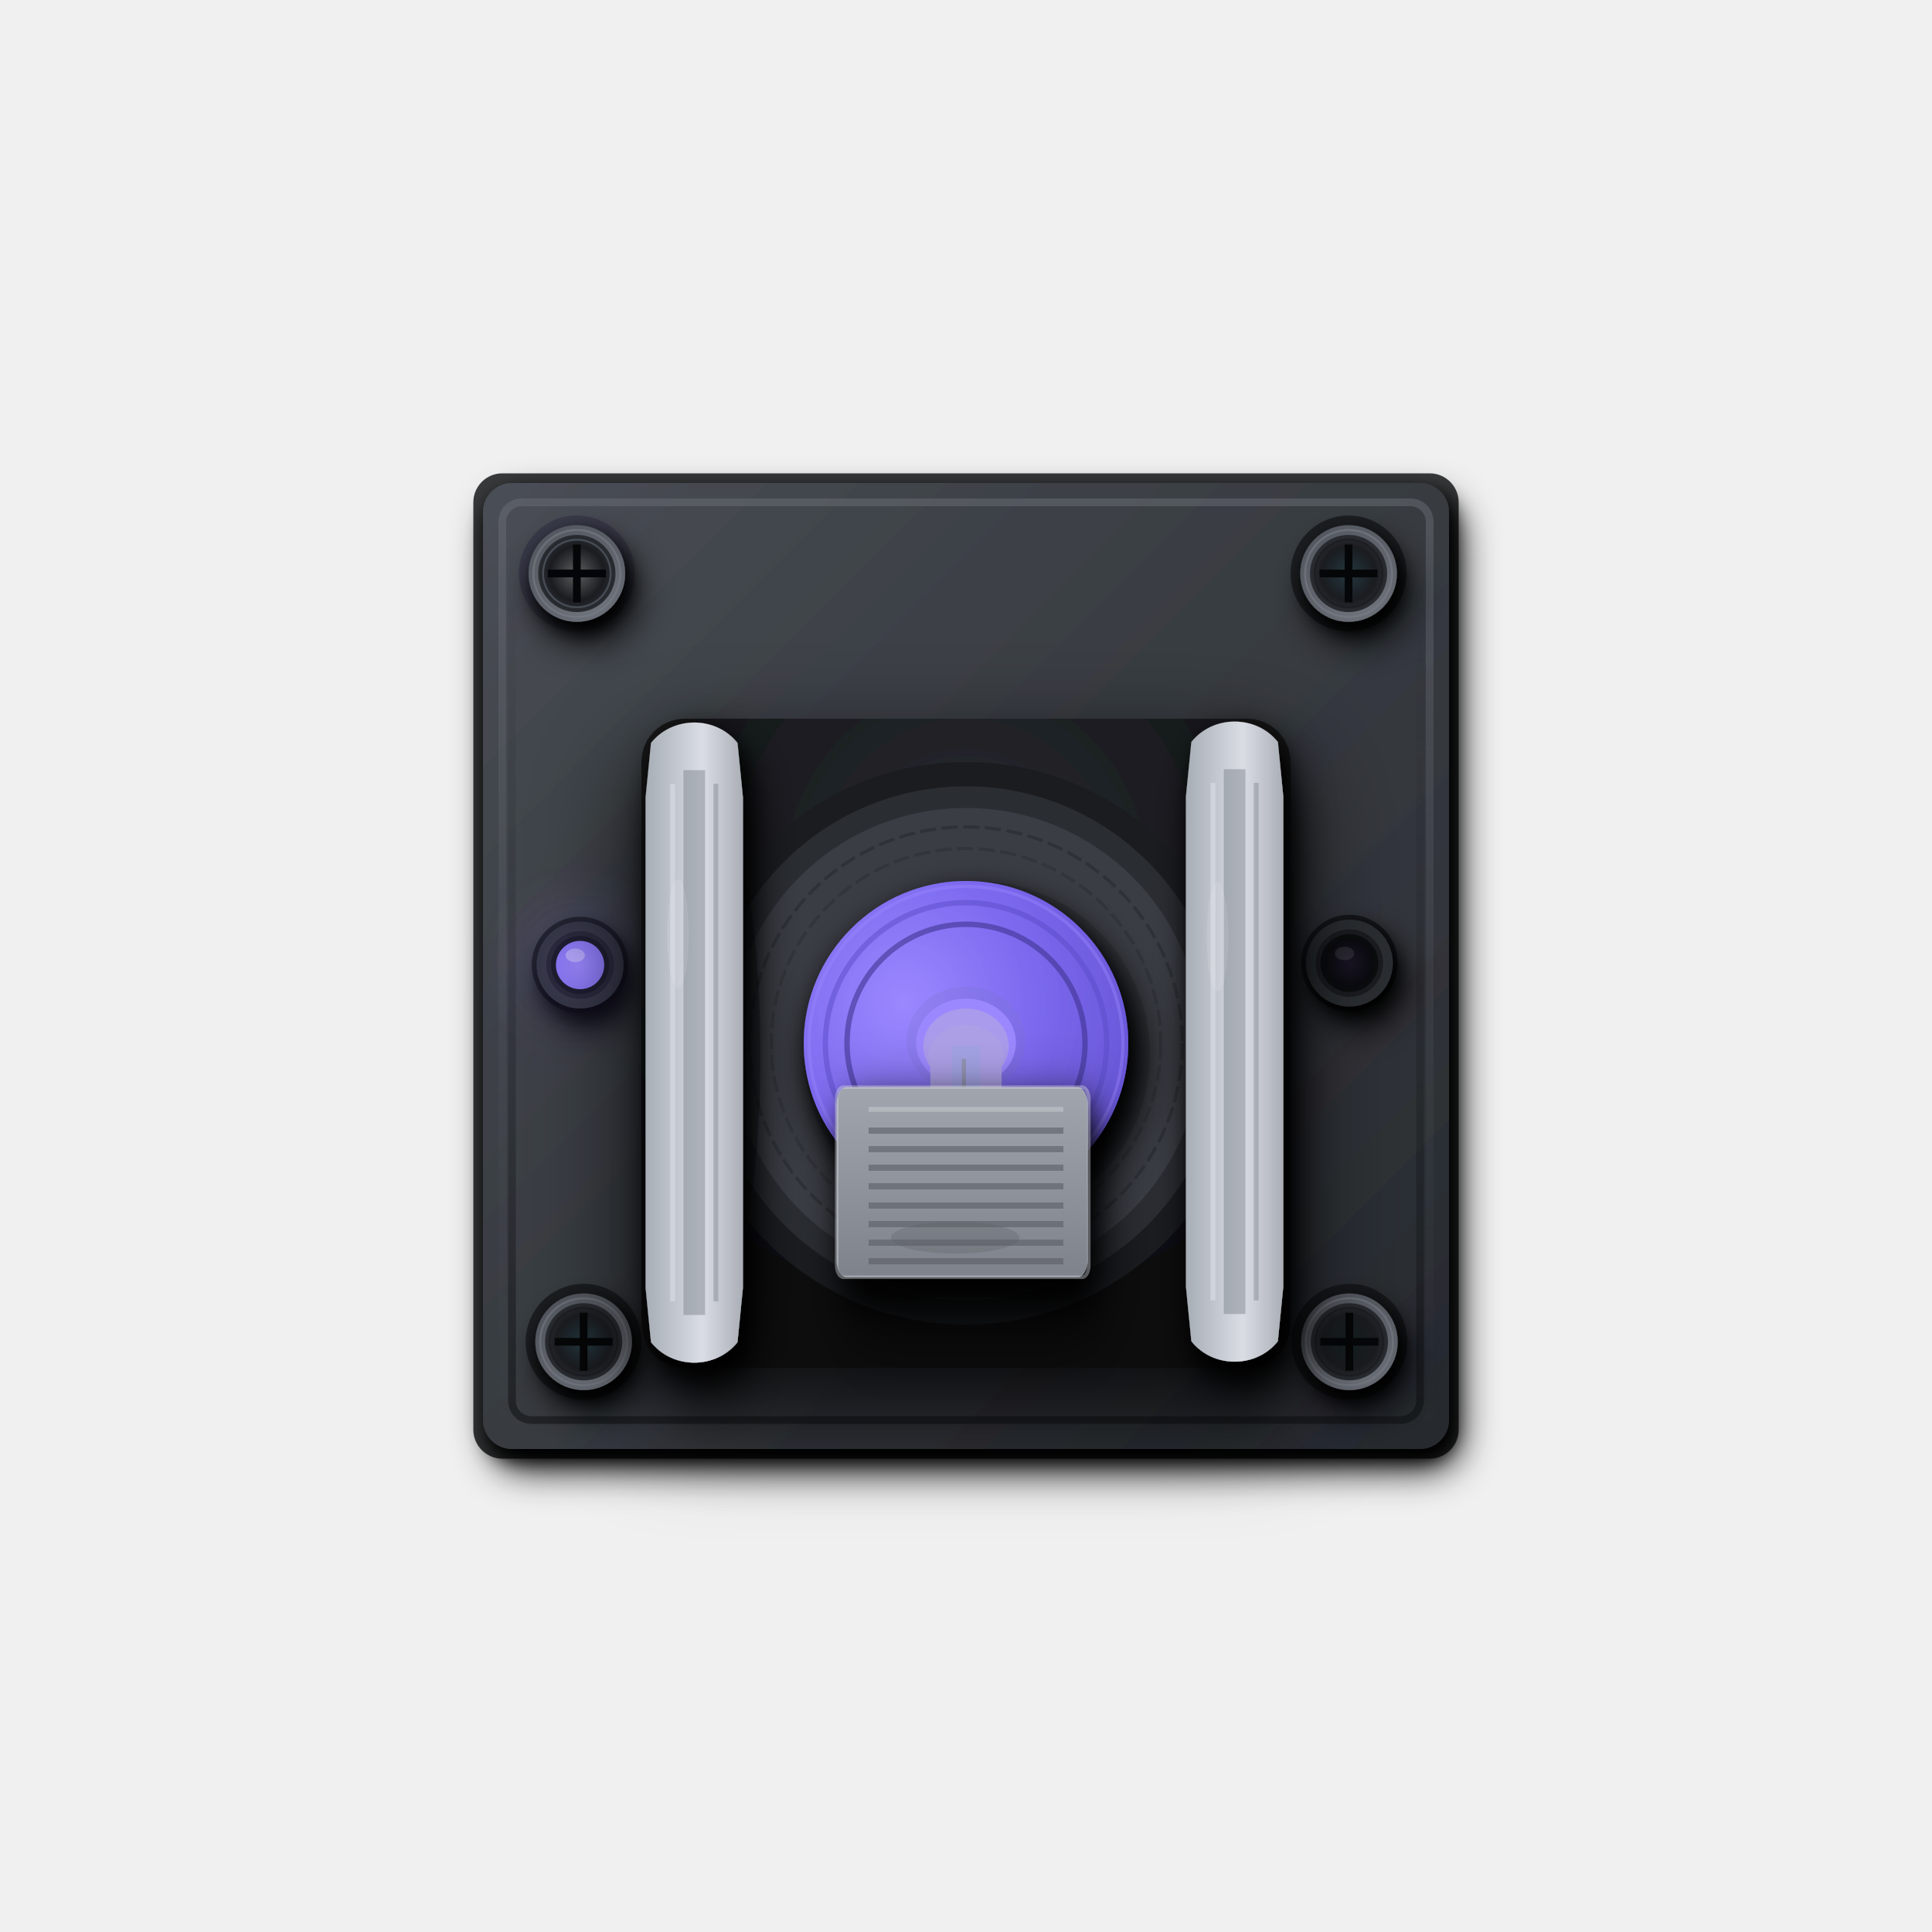
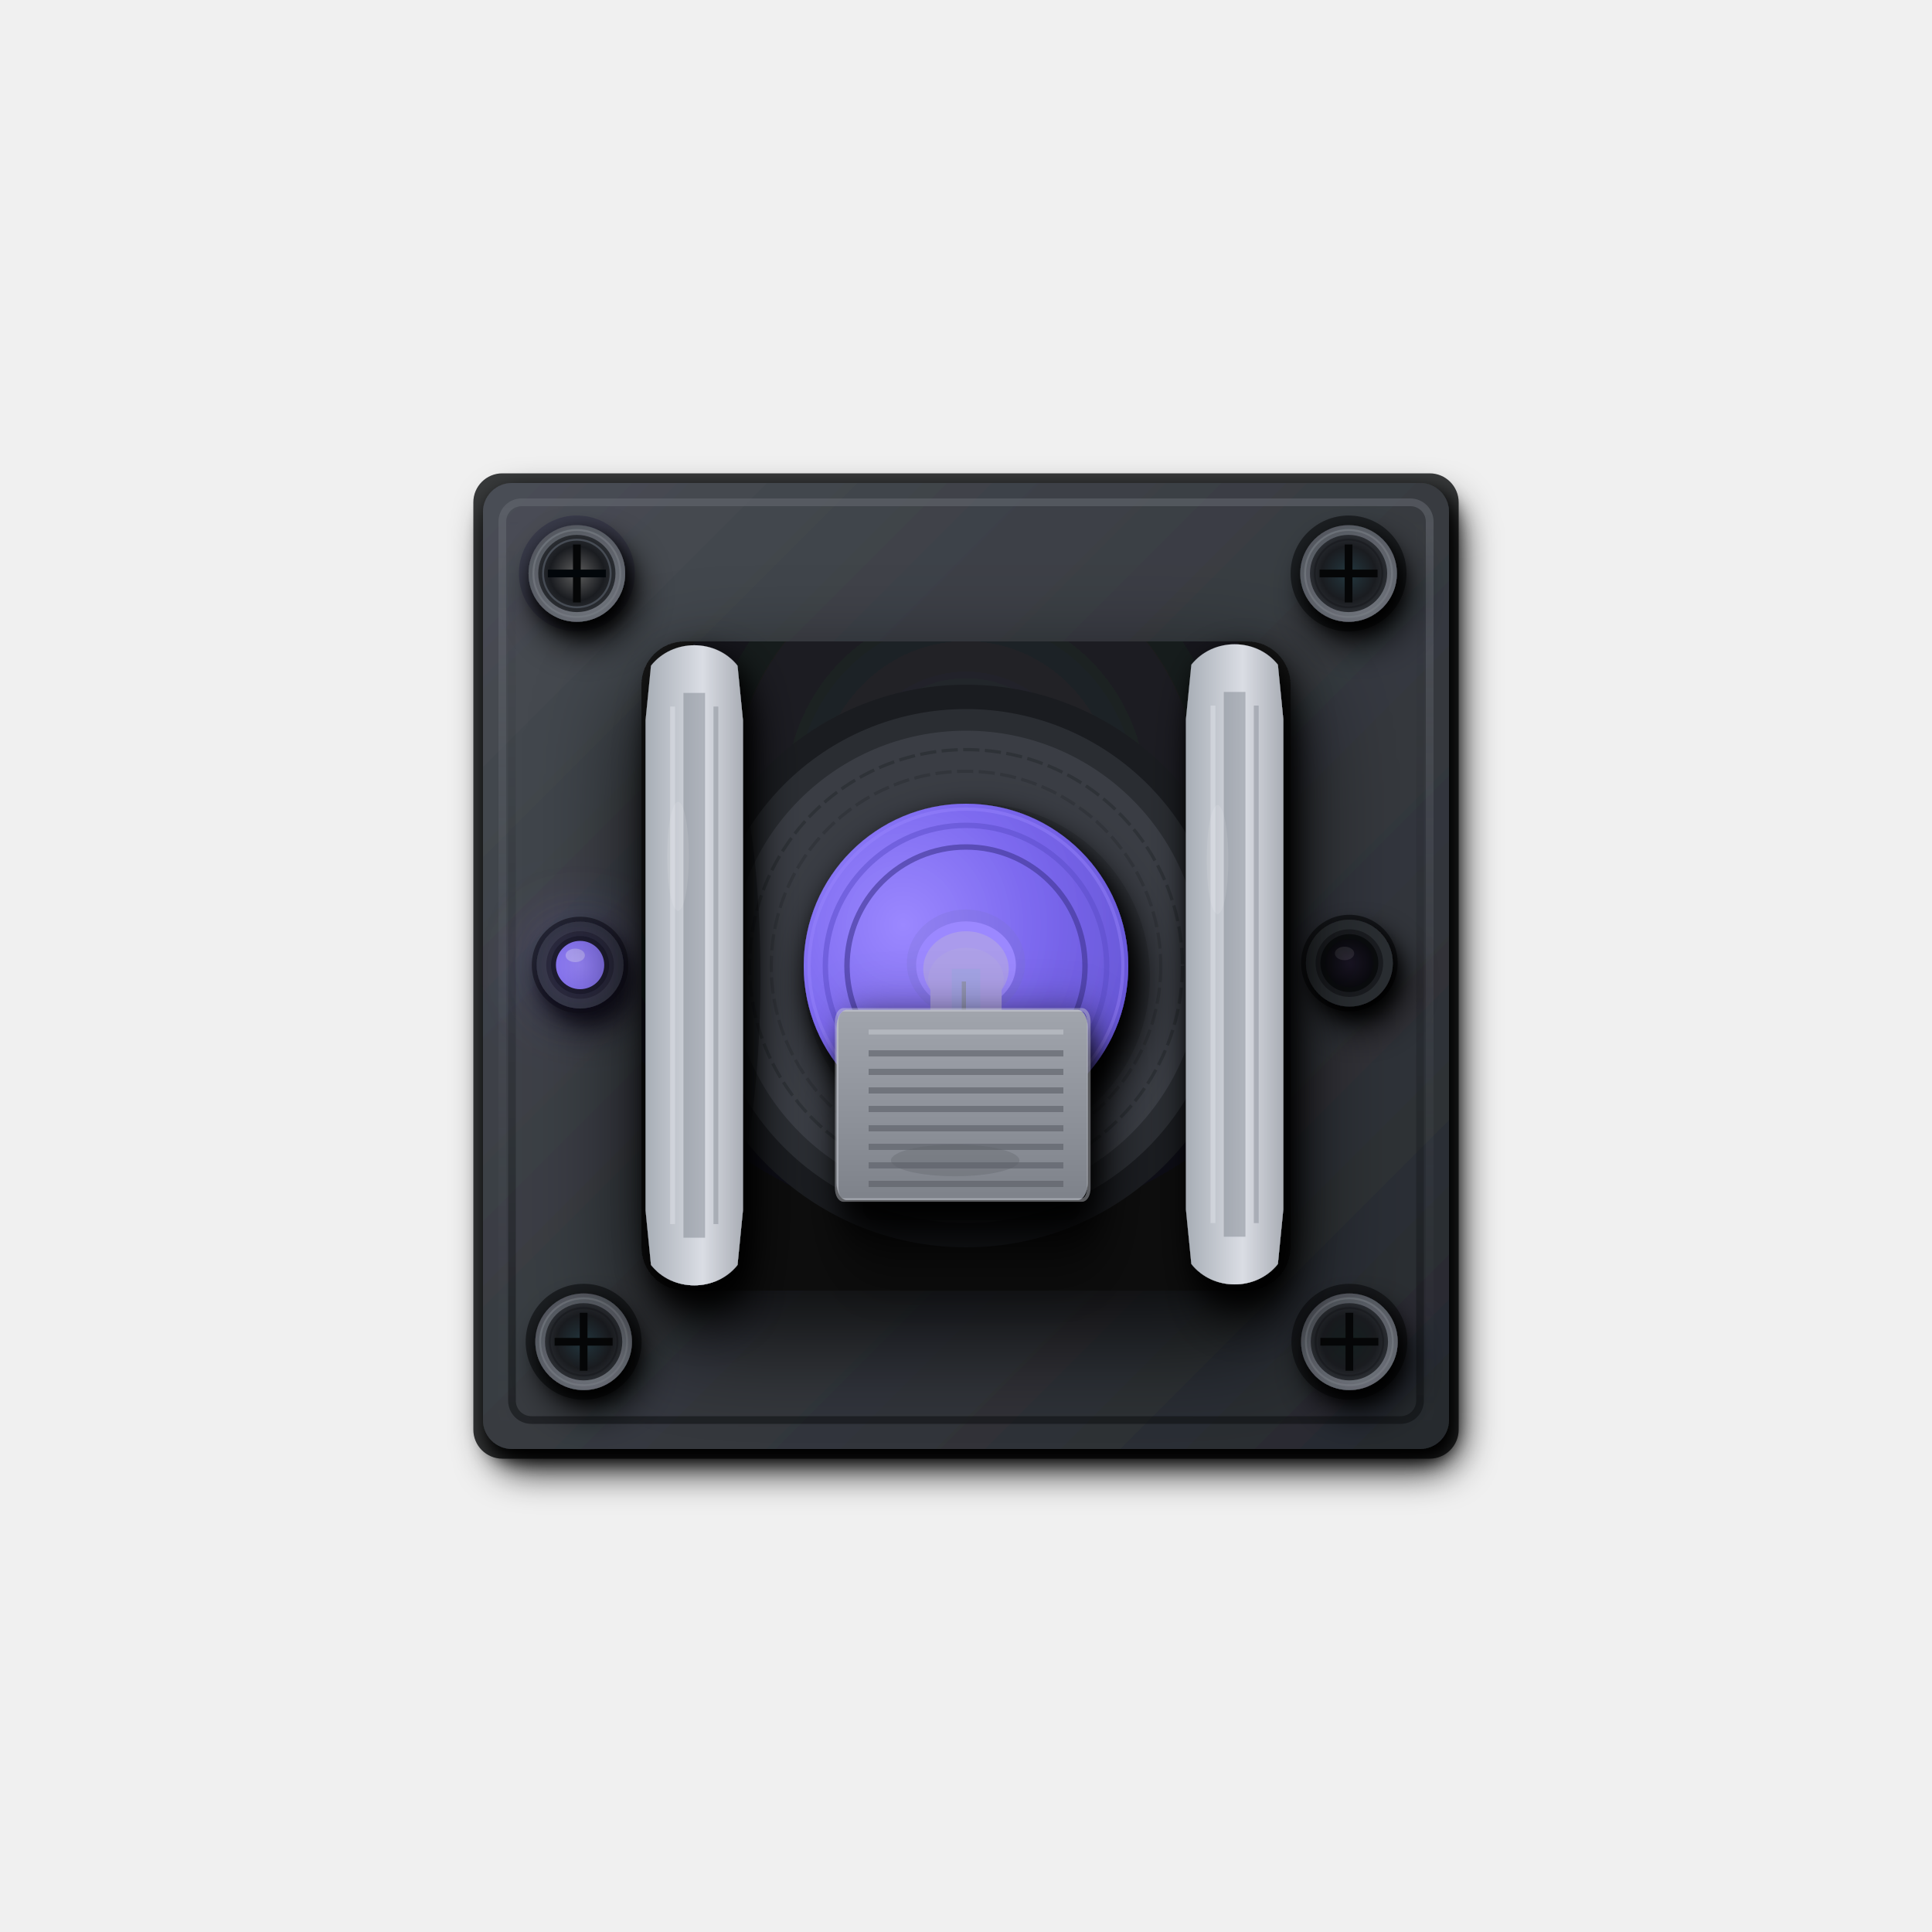
<svg xmlns="http://www.w3.org/2000/svg" xmlns:xlink="http://www.w3.org/1999/xlink" width="200" height="200" viewBox="0 0 200 200" version="1.1" id="svg106">
  <defs id="defs48">
    <radialGradient id="radialGradient112">
      <stop offset="0" style="stop-color:#243840;stop-opacity:1;" id="stop110" />
      <stop offset="70%" style="stop-color:#1a1c20;stop-opacity:1" id="stop111" />
      <stop offset="100%" style="stop-color:#2a2d32;stop-opacity:1" id="stop112" />
    </radialGradient>
    <linearGradient id="plateGradient" x1="0%" y1="0%" x2="100%" y2="100%">
      <stop offset="0%" style="stop-color:#4a4e56;stop-opacity:1" id="stop1" />
      <stop offset="30%" style="stop-color:#3d4147;stop-opacity:1" id="stop2" />
      <stop offset="70%" style="stop-color:#32353b;stop-opacity:1" id="stop3" />
      <stop offset="100%" style="stop-color:#25282d;stop-opacity:1" id="stop4" />
    </linearGradient>
    <linearGradient id="bevelHighlight" x1="0%" y1="0%" x2="0%" y2="100%">
      <stop offset="0%" style="stop-color:#6a6e76;stop-opacity:1" id="stop5" />
      <stop offset="50%" style="stop-color:#5a5e66;stop-opacity:0.5" id="stop6" />
      <stop offset="100%" style="stop-color:#4a4e56;stop-opacity:0" id="stop7" />
    </linearGradient>
    <linearGradient id="bevelShadow" x1="0%" y1="100%" x2="0%" y2="0%">
      <stop offset="0%" style="stop-color:#0a0c0e;stop-opacity:1" id="stop8" />
      <stop offset="50%" style="stop-color:#1a1c20;stop-opacity:0.5" id="stop9" />
      <stop offset="100%" style="stop-color:#2a2d32;stop-opacity:0" id="stop10" />
    </linearGradient>
    <radialGradient id="screwGradient">
      <stop offset="0%" style="stop-color:#7a7e86;stop-opacity:1" id="stop11" />
      <stop offset="40%" style="stop-color:#5a5e66;stop-opacity:1" id="stop12" />
      <stop offset="80%" style="stop-color:#3a3d44;stop-opacity:1" id="stop13" />
      <stop offset="100%" style="stop-color:#2a2d32;stop-opacity:1" id="stop14" />
    </radialGradient>
    <radialGradient id="screwRecess">
      <stop offset="0" style="stop-color:#5f5f5f;stop-opacity:1;" id="stop15" />
      <stop offset="70%" style="stop-color:#1a1c20;stop-opacity:1" id="stop16" />
      <stop offset="100%" style="stop-color:#2a2d32;stop-opacity:1" id="stop17" />
    </radialGradient>
    <radialGradient id="purpleButton" cx="-5.972" cy="-3.69" gradientTransform="matrix(0.9711755,0,0,1.02968,100,108)" fx="-5.972" fy="-3.69" r="42.732" gradientUnits="userSpaceOnUse">
      <stop offset="0%" style="stop-color:#9b88ff;stop-opacity:1" id="stop18" />
      <stop offset="30%" style="stop-color:#7b68ee;stop-opacity:1" id="stop19" />
      <stop offset="70%" style="stop-color:#5a4bc7;stop-opacity:1" id="stop20" />
      <stop offset="100%" style="stop-color:#3d3490;stop-opacity:1" id="stop21" />
    </radialGradient>
    <linearGradient id="flatMetalGradient" x1="-17.959" y1="9.845" x2="-17.959" y2="48.065" gradientTransform="matrix(1.447743,0,0,0.6907304,100,108)" gradientUnits="userSpaceOnUse">
      <stop offset="0%" style="stop-color:#cacdd4;stop-opacity:1" id="stop22" />
      <stop offset="20%" style="stop-color:#a8acb4;stop-opacity:1" id="stop23" />
      <stop offset="50%" style="stop-color:#8a8e96;stop-opacity:1" id="stop24" />
      <stop offset="80%" style="stop-color:#6a6e76;stop-opacity:1" id="stop25" />
      <stop offset="100%" style="stop-color:#5a5e66;stop-opacity:1" id="stop26" />
    </linearGradient>
    <linearGradient id="guardGradient" x1="0%" y1="0%" x2="100%" y2="0%">
      <stop offset="0%" style="stop-color:#5a5e66;stop-opacity:1" id="stop27" />
      <stop offset="15%" style="stop-color:#7a7e86;stop-opacity:1" id="stop28" />
      <stop offset="30%" style="stop-color:#aab0b8;stop-opacity:1" id="stop29" />
      <stop offset="50%" style="stop-color:#dadde4;stop-opacity:1" id="stop30" />
      <stop offset="70%" style="stop-color:#9a9ea6;stop-opacity:1" id="stop31" />
      <stop offset="85%" style="stop-color:#6a6e76;stop-opacity:1" id="stop32" />
      <stop offset="100%" style="stop-color:#4a4e56;stop-opacity:1" id="stop33" />
    </linearGradient>
    <radialGradient id="ledOff" cx="0" cy="0" fx="0" fy="0" r="2.5" gradientUnits="userSpaceOnUse">
      <stop offset="0%" style="stop-color:#1a1525;stop-opacity:1" id="stop34" />
      <stop offset="100%" style="stop-color:#0a0a0f;stop-opacity:1" id="stop35" />
    </radialGradient>
    <radialGradient id="ledPurpleOn" cx="5.9604645e-07" cy="5.9604645e-07" fx="5.9604645e-07" fy="5.9604645e-07" r="12.1" gradientUnits="userSpaceOnUse">
      <stop offset="0%" style="stop-color:#9b88ff;stop-opacity:1" id="stop36" />
      <stop offset="40%" style="stop-color:#7b68ee;stop-opacity:1" id="stop37" />
      <stop offset="100%" style="stop-color:#5a4bc7;stop-opacity:1" id="stop38" />
    </radialGradient>
    <radialGradient id="recessGradient" cx="-9.151095e-07" cy="-15.241" gradientTransform="matrix(0.9770084,0,0,1.023533,100,108)" fx="-9.151095e-07" fy="-15.241" r="42.988" gradientUnits="userSpaceOnUse">
      <stop offset="0%" style="stop-color:#2a2d32;stop-opacity:1" id="stop39" />
      <stop offset="50%" style="stop-color:#1a1c20;stop-opacity:1" id="stop40" />
      <stop offset="100%" style="stop-color:#0a0c0e;stop-opacity:1" id="stop41" />
    </radialGradient>
    <filter id="multiShadow" x="-0.8" y="-0.8" width="2.767" height="2.933">
      <feGaussianBlur in="SourceAlpha" stdDeviation="1" id="feGaussianBlur41" />
      <feOffset dx="0.5" dy="1" result="shadow1" id="feOffset41" />
      <feGaussianBlur in="SourceAlpha" stdDeviation="2" id="feGaussianBlur42" />
      <feOffset dx="1" dy="2" result="shadow2" id="feOffset42" />
      <feComponentTransfer in="shadow2" id="feComponentTransfer42">
        <feFuncA type="linear" slope="0.3" id="feFuncA42" />
      </feComponentTransfer>
      <feMerge id="feMerge44">
        <feMergeNode in="shadow2" id="feMergeNode42" />
        <feMergeNode in="shadow1" id="feMergeNode43" />
        <feMergeNode in="SourceGraphic" id="feMergeNode44" />
      </feMerge>
    </filter>
    <filter id="deepRecess" x="-0.2" y="-0.2" width="1.4" height="1.467">
      <feGaussianBlur in="SourceAlpha" stdDeviation="5" id="feGaussianBlur44" />
      <feOffset dx="0" dy="4" id="feOffset44" />
      <feComposite operator="out" in2="SourceAlpha" id="feComposite44" />
      <feColorMatrix values="0 0 0 0 0 0 0 0 0 0 0 0 0 0 0 0 0 0 0.8 0" id="feColorMatrix44" />
      <feBlend mode="normal" in2="SourceGraphic" id="feBlend44" />
    </filter>
    <filter id="textEmboss" x="-0.017" y="-0.18" width="1.033" height="1.435">
      <feGaussianBlur in="SourceAlpha" stdDeviation="0.5" id="feGaussianBlur45" />
      <feOffset dx="0" dy="0.5" result="offsetblur" id="feOffset45" />
      <feFlood flood-color="#000000" flood-opacity="0.6" id="feFlood45" />
      <feComposite in2="offsetblur" operator="in" id="feComposite45" />
      <feMerge id="feMerge46">
        <feMergeNode id="feMergeNode45" />
        <feMergeNode in="SourceGraphic" id="feMergeNode46" />
      </feMerge>
    </filter>
    <filter id="ledGlow" x="-1.92" y="-1.92" width="4.84" height="4.84">
      <feGaussianBlur stdDeviation="4" result="coloredBlur" id="feGaussianBlur46" />
      <feMerge id="feMerge48">
        <feMergeNode in="coloredBlur" id="feMergeNode47" />
        <feMergeNode in="SourceGraphic" id="feMergeNode48" />
      </feMerge>
    </filter>
    <linearGradient xlink:href="#guardGradient" id="linearGradient106" x1="-27.531" y1="-25.966" x2="31.06" y2="-25.966" gradientTransform="matrix(0.4249815,0,0,2.353044,75,108)" gradientUnits="userSpaceOnUse" />
    <radialGradient id="screwGradient-8" gradientTransform="scale(0.9722425,1.02855)" cx="0.771" cy="1.458" fx="0.771" fy="1.458" r="13.32" gradientUnits="userSpaceOnUse">
      <stop offset="0%" style="stop-color:#7a7e86;stop-opacity:1" id="stop11-5" />
      <stop offset="40%" style="stop-color:#5a5e66;stop-opacity:1" id="stop12-8" />
      <stop offset="80%" style="stop-color:#3a3d44;stop-opacity:1" id="stop13-9" />
      <stop offset="100%" style="stop-color:#2a2d32;stop-opacity:1" id="stop14-6" />
    </radialGradient>
    <filter id="multiShadow-0" x="-0.72" y="-0.72" width="2.59" height="2.74">
      <feGaussianBlur in="SourceAlpha" stdDeviation="1" id="feGaussianBlur41-4" />
      <feOffset dx="0.5" dy="1" result="shadow1" id="feOffset41-2" />
      <feGaussianBlur in="SourceAlpha" stdDeviation="2" id="feGaussianBlur42-3" />
      <feOffset dx="1" dy="2" result="shadow2" id="feOffset42-3" />
      <feComponentTransfer in="shadow2" id="feComponentTransfer42-7">
        <feFuncA type="linear" slope="0.3" id="feFuncA42-0" />
      </feComponentTransfer>
      <feMerge id="feMerge44-0">
        <feMergeNode in="shadow2" id="feMergeNode42-1" />
        <feMergeNode in="shadow1" id="feMergeNode43-0" />
        <feMergeNode in="SourceGraphic" id="feMergeNode44-3" />
      </feMerge>
    </filter>
    <radialGradient id="screwRecess-0" cx="0" cy="0" fx="0" fy="0" r="4" gradientUnits="userSpaceOnUse">
      <stop offset="0" style="stop-color:#243840;stop-opacity:1;" id="stop15-0" />
      <stop offset="70%" style="stop-color:#1a1c20;stop-opacity:1" id="stop16-3" />
      <stop offset="100%" style="stop-color:#2a2d32;stop-opacity:1" id="stop17-8" />
    </radialGradient>
    <radialGradient id="screwGradient-8-9" gradientTransform="scale(0.9722425,1.02855)" cx="0.771" cy="1.458" fx="0.771" fy="1.458" r="13.32" gradientUnits="userSpaceOnUse">
      <stop offset="0%" style="stop-color:#7a7e86;stop-opacity:1" id="stop11-5-3" />
      <stop offset="40%" style="stop-color:#5a5e66;stop-opacity:1" id="stop12-8-0" />
      <stop offset="80%" style="stop-color:#3a3d44;stop-opacity:1" id="stop13-9-0" />
      <stop offset="100%" style="stop-color:#2a2d32;stop-opacity:1" id="stop14-6-3" />
    </radialGradient>
    <filter id="multiShadow-0-0" x="-0.72" y="-0.72" width="2.59" height="2.74">
      <feGaussianBlur in="SourceAlpha" stdDeviation="1" id="feGaussianBlur41-4-1" />
      <feOffset dx="0.5" dy="1" result="shadow1" id="feOffset41-2-9" />
      <feGaussianBlur in="SourceAlpha" stdDeviation="2" id="feGaussianBlur42-3-8" />
      <feOffset dx="1" dy="2" result="shadow2" id="feOffset42-3-6" />
      <feComponentTransfer in="shadow2" id="feComponentTransfer42-7-9">
        <feFuncA type="linear" slope="0.3" id="feFuncA42-0-0" />
      </feComponentTransfer>
      <feMerge id="feMerge44-0-1">
        <feMergeNode in="shadow2" id="feMergeNode42-1-6" />
        <feMergeNode in="shadow1" id="feMergeNode43-0-4" />
        <feMergeNode in="SourceGraphic" id="feMergeNode44-3-4" />
      </feMerge>
    </filter>
    <radialGradient id="screwRecess-0-8" cx="0" cy="0" fx="0" fy="0" r="4" gradientUnits="userSpaceOnUse">
      <stop offset="0" style="stop-color:#152020;stop-opacity:1;" id="stop15-0-6" />
      <stop offset="70%" style="stop-color:#1a1c20;stop-opacity:1" id="stop16-3-1" />
      <stop offset="100%" style="stop-color:#2a2d32;stop-opacity:1" id="stop17-8-4" />
    </radialGradient>
    <radialGradient xlink:href="#screwGradient" id="radialGradient107" gradientTransform="scale(0.9711755,1.02968)" cx="0.858" cy="1.619" fx="0.858" fy="1.619" r="14.244" gradientUnits="userSpaceOnUse" />
    <radialGradient xlink:href="#screwRecess" id="radialGradient108" cx="0" cy="0" fx="0" fy="0" r="4" gradientUnits="userSpaceOnUse" />
    <radialGradient xlink:href="#screwGradient" id="radialGradient109" gradientTransform="scale(0.9711755,1.02968)" cx="0.858" cy="1.619" fx="0.858" fy="1.619" r="14.244" gradientUnits="userSpaceOnUse" />
    <radialGradient xlink:href="#radialGradient112" id="radialGradient110" cx="0" cy="0" fx="0" fy="0" r="4" gradientUnits="userSpaceOnUse" />
    <filter id="multiShadow-5" x="-0.8" y="-0.153" width="2.767" height="1.37">
      <feGaussianBlur in="SourceAlpha" stdDeviation="1" id="feGaussianBlur41-5" />
      <feOffset dx="0.5" dy="1" result="shadow1" id="feOffset41-1" />
      <feGaussianBlur in="SourceAlpha" stdDeviation="2" id="feGaussianBlur42-1" />
      <feOffset dx="1" dy="2" result="shadow2" id="feOffset42-2" />
      <feComponentTransfer in="shadow2" id="feComponentTransfer42-2">
        <feFuncA type="linear" slope="0.3" id="feFuncA42-9" />
      </feComponentTransfer>
      <feMerge id="feMerge44-4">
        <feMergeNode in="shadow2" id="feMergeNode42-3" />
        <feMergeNode in="shadow1" id="feMergeNode43-4" />
        <feMergeNode in="SourceGraphic" id="feMergeNode44-1" />
      </feMerge>
    </filter>
    <linearGradient xlink:href="#guardGradient" id="linearGradient110" gradientUnits="userSpaceOnUse" gradientTransform="matrix(0.4249815,0,0,2.353044,75,108)" x1="-27.531" y1="-25.966" x2="31.06" y2="-25.966" />
  </defs>
  <rect x="49" y="49" width="102" height="102" rx="3" ry="3" fill="#0a0c0e" opacity="0.8" id="rect48" style="display:inline" />
  <rect x="50" y="50" width="100" height="100" rx="3" ry="3" fill="url(#plateGradient)" filter="url(#multiShadow)" id="rect49" />
  <rect x="52" y="52" width="96" height="96" rx="2" ry="2" fill="none" stroke="url(#bevelHighlight)" stroke-width="0.8" opacity="0.5" id="rect50" style="display:inline" />
  <rect x="53" y="53" width="94" height="94" rx="2" ry="2" fill="none" stroke="url(#bevelShadow)" stroke-width="0.8" opacity="0.5" id="rect51" style="display:inline" />
  <g transform="translate(59.71667,59.36667)" id="g55" style="display:inline">
    <circle r="6" fill="#0a0c0e" opacity="0.6" id="circle51" cx="0" cy="0" style="display:inline;fill:#313145;fill-opacity:1" />
    <circle r="5" fill="url(#screwGradient)" filter="url(#multiShadow)" id="circle52" style="display:inline;fill:url(#radialGradient107)" cx="0" cy="0" />
    <circle r="4" fill="url(#screwRecess)" id="circle53" style="display:inline;fill:url(#radialGradient108)" cx="0" cy="0" />
    <rect x="-0.4" y="-3" width="0.8" height="6" fill="#050607" id="rect53" />
    <rect x="-3" y="-0.4" width="6" height="0.8" fill="#050607" id="rect54" style="display:inline;fill:#02060a;fill-opacity:1" />
    <circle r="4.5" fill="none" stroke="#7a7e86" stroke-width="0.2" opacity="0.6" id="circle54" cx="0" cy="0" style="display:inline" />
    <circle r="3.5" fill="none" stroke="#1a1c20" stroke-width="0.2" opacity="0.8" id="circle55" cx="0" cy="0" style="display:inline;stroke:#4f555f;stroke-opacity:1" />
  </g>
  <g transform="translate(60.41667,138.9)" id="g55-6" style="display:inline">
    <circle r="6" fill="#0a0c0e" opacity="0.6" id="circle51-0" cx="0" cy="0" />
    <circle r="5" fill="url(#screwGradient)" filter="url(#multiShadow)" id="circle52-4" cx="0" cy="0" style="display:inline;fill:url(#screwGradient-8);filter:url(#multiShadow-0)" />
    <circle r="4" fill="url(#screwRecess)" id="circle53-0" cx="0" cy="0" style="display:inline;fill:url(#screwRecess-0)" />
    <rect x="-0.4" y="-3" width="0.8" height="6" fill="#050607" id="rect53-9" style="display:inline" />
    <rect x="-3" y="-0.4" width="6" height="0.8" fill="#050607" id="rect54-2" />
    <circle r="4.5" fill="none" stroke="#7a7e86" stroke-width="0.2" opacity="0.6" id="circle54-4" cx="0" cy="0" />
    <circle r="3.5" fill="none" stroke="#1a1c20" stroke-width="0.2" opacity="0.8" id="circle55-9" cx="0" cy="0" />
  </g>
  <g transform="translate(139.6868,138.9)" id="g55-6-8" style="display:inline">
    <circle r="6" fill="#0a0c0e" opacity="0.6" id="circle51-0-1" cx="0" cy="0" />
    <circle r="5" fill="url(#screwGradient)" filter="url(#multiShadow)" id="circle52-4-0" cx="0" cy="0" style="fill:url(#screwGradient-8-9);filter:url(#multiShadow-0-0)" />
    <circle r="4" fill="url(#screwRecess)" id="circle53-0-3" cx="0" cy="0" style="display:inline;fill:url(#screwRecess-0-8)" />
    <rect x="-0.4" y="-3" width="0.8" height="6" fill="#050607" id="rect53-9-1" />
    <rect x="-3" y="-0.4" width="6" height="0.8" fill="#050607" id="rect54-2-1" />
    <circle r="4.5" fill="none" stroke="#7a7e86" stroke-width="0.2" opacity="0.6" id="circle54-4-5" cx="0" cy="0" />
    <circle r="3.5" fill="none" stroke="#1a1c20" stroke-width="0.2" opacity="0.8" id="circle55-9-0" cx="0" cy="0" />
  </g>
  <g transform="translate(139.6035,59.36667)" id="g60" style="display:inline">
    <circle r="6" fill="#0a0c0e" opacity="0.6" id="circle56" cx="0" cy="0" />
    <circle r="5" fill="url(#screwGradient)" filter="url(#multiShadow)" id="circle57" style="fill:url(#radialGradient109)" cx="0" cy="0" />
    <circle r="4" fill="url(#screwRecess)" id="circle58" style="display:inline;fill:url(#radialGradient110)" cx="0" cy="0" />
    <rect x="-0.4" y="-3" width="0.8" height="6" fill="#050607" id="rect58" />
    <rect x="-3" y="-0.4" width="6" height="0.8" fill="#050607" id="rect59" />
    <circle r="4.5" fill="none" stroke="#7a7e86" stroke-width="0.2" opacity="0.6" id="circle59" cx="0" cy="0" style="display:inline" />
    <circle r="3.5" fill="none" stroke="#1a1c20" stroke-width="0.2" opacity="0.8" id="circle60" cx="0" cy="0" style="display:inline" />
  </g>
  <text x="100" y="84" font-family="Arial, sans-serif" font-size="7px" font-weight="400" letter-spacing="0.3" text-anchor="middle" fill="#7a7e86" id="text71" style="display:inline">FIELD 1</text>
  <g transform="translate(60.05,99.9)" id="g75" style="display:inline">
    <circle r="5" fill="#0a0c0e" opacity="0.7" id="circle71" cx="0" cy="0" />
    <circle r="4.5" fill="#2a2d32" filter="url(#multiShadow)" id="circle72" cx="0" cy="0" />
    <circle r="3.5" fill="#1a1c20" id="circle73" cx="0" cy="0" />
    <circle r="3" fill="#0a0c0e" id="circle74" cx="0" cy="0" />
    <circle r="2.5" fill="url(#ledPurpleOn)" filter="url(#ledGlow)" id="circle75" style="fill:url(#ledPurpleOn)" cx="0" cy="0" />
    <ellipse cx="-0.5" cy="-1" rx="1" ry="0.7" fill="#ffffff" opacity="0.3" id="ellipse75" />
  </g>
  <g transform="translate(139.6868,99.7)" id="g80" style="display:inline">
    <circle r="5" fill="#0a0c0e" opacity="0.7" id="circle76" cx="0" cy="0" />
    <circle r="4.5" fill="#2a2d32" filter="url(#multiShadow)" id="circle77" cx="0" cy="0" />
    <circle r="3.5" fill="#1a1c20" id="circle78" cx="0" cy="0" />
    <circle r="3" fill="#0a0c0e" id="circle79" cx="0" cy="0" />
    <circle r="2.5" fill="url(#ledOff)" id="circle80" style="fill:url(#ledOff)" cx="0" cy="0" />
    <ellipse cx="-0.5" cy="-1" rx="1" ry="0.7" fill="#ffffff" opacity="0.1" id="ellipse80" />
  </g>
-   <g id="assemblyScaleOff" transform="translate(100,108) scale(1.12) translate(-100,-108)">
+   <g id="assemblyScaleOff" transform="translate(100,100) scale(1.12) translate(-100,-100) translate(0,-8)">
    <rect x="70" y="78" width="60" height="60" rx="4" ry="4" fill="url(#recessGradient)" filter="url(#deepRecess)" id="rect81" style="display:inline;fill:url(#recessGradient)" />
    <circle r="26" fill="#1a1c20" id="circle81" cx="100" cy="108" style="display:inline" />
    <circle r="24" fill="#2a2d32" stroke="#1a1c20" stroke-width="0.5" id="circle82" cx="100" cy="108" style="display:inline" />
    <circle r="22" fill="#3a3d44" stroke="#2a2d32" stroke-width="0.5" id="circle83" cx="100" cy="108" style="display:inline" />
    <circle r="20" fill="none" stroke="#2a2d32" stroke-width="0.3" stroke-dasharray="1.5, 0.5" opacity="0.7" id="circle84" cx="100" cy="108" style="display:inline" />
    <circle r="18" fill="none" stroke="#2a2d32" stroke-width="0.3" stroke-dasharray="1.5, 0.5" opacity="0.5" id="circle85" cx="100" cy="108" style="display:inline" />
    <circle r="16" fill="#2a2d32" opacity="0.5" id="circle86" cx="101" cy="109" style="display:inline" />
    <circle r="15" fill="url(#purpleButton)" filter="url(#multiShadow)" id="circle87" style="display:inline;fill:url(#purpleButton)" cx="100" cy="108" />
    <circle r="14.5" fill="none" stroke="#9b88ff" stroke-width="0.3" opacity="0.4" id="circle88" cx="100" cy="108" style="display:inline" />
    <circle r="13" fill="none" stroke="#5a4bc7" stroke-width="0.5" opacity="0.5" id="circle89" cx="100" cy="108" style="display:inline" />
    <circle r="11" fill="none" stroke="#3d3490" stroke-width="0.5" opacity="0.6" id="circle90" cx="100" cy="108" style="display:inline" />
    <ellipse fill="#1a1c20" id="circle91" cx="100" cy="107.74" style="display:inline;opacity:0.264;fill:#7a72cd;fill-opacity:1;stroke-width:1.302" rx="5.467" ry="4.963" />
    <ellipse fill="#0a0c0e" id="circle92" cx="100" cy="107.936" style="display:inline;fill:#9b88ff;fill-opacity:1;stroke-width:1.237" rx="4.611" ry="4.062" />
    <ellipse fill="#050607" id="circle93" cx="100" cy="108.269" style="display:inline;fill:#aa9bec;fill-opacity:1;stroke-width:1.237" rx="3.952" ry="3.482" />
    <ellipse fill="#050607" id="circle93-5" cx="100" cy="109.217" style="display:inline;fill:#ada0e7;fill-opacity:1;stroke-width:1.061" rx="3.491" ry="2.902" />
    <ellipse cx="76" cy="109" rx="5" ry="24" fill="#0a0c0e" opacity="0.4" id="ellipse93" style="display:inline" />
    <path d="m 79,86 c -2,-2 -6,-2 -8,0 l -0.5,4 v 36 l 0.5,4 c 2,2 6,2 8,0 l 0.5,-4 V 90 Z" fill="url(#guardGradient)" filter="url(#multiShadow)" id="path93" style="display:inline;fill:url(#linearGradient106)" transform="matrix(1,0,0,1.258824,-0.1166666,-28.01765)" />
    <rect x="73.883" y="82.759" width="2" height="50.353" fill="#3a3d44" opacity="0.4" id="rect93" style="display:inline;fill:#6c727d;fill-opacity:1;stroke-width:1.122" />
    <line x1="72.883" y1="84.018" x2="72.883" y2="131.853" stroke="#dadde4" stroke-width="0.449" opacity="0.6" id="line93" style="display:inline" />
    <line x1="76.883" y1="84.018" x2="76.883" y2="131.853" stroke="#5a5e66" stroke-width="0.449" opacity="0.5" id="line94" style="display:inline;stroke:#878d98;stroke-opacity:1" />
    <ellipse cx="73.383" cy="97.865" rx="1" ry="5.035" fill="#ffffff" opacity="0.1" id="ellipse94" style="display:inline;stroke-width:1.122" />
    <path d="m 79,86 c -2,-2 -6,-2 -8,0 l -0.5,4 v 36 l 0.5,4 c 2,2 6,2 8,0 l 0.5,-4 V 90 Z" fill="url(#guardGradient)" filter="url(#multiShadow)" id="path93-4" style="display:inline;fill:url(#linearGradient110);filter:url(#multiShadow-5)" transform="matrix(1,0,0,1.258824,49.82788,-28.10703)" />
    <rect x="123.828" y="82.669" width="2" height="50.353" fill="#3a3d44" opacity="0.4" id="rect93-3" style="display:inline;fill:#6c727d;fill-opacity:1;stroke-width:1.122" />
    <line x1="122.828" y1="83.928" x2="122.828" y2="131.764" stroke="#dadde4" stroke-width="0.449" opacity="0.6" id="line93-4" style="display:inline" />
    <line x1="126.828" y1="83.928" x2="126.828" y2="131.764" stroke="#5a5e66" stroke-width="0.449" opacity="0.5" id="line94-3" style="display:inline;stroke:#878d98;stroke-opacity:1" />
    <ellipse cx="123.25" cy="98.165" rx="1" ry="5.035" fill="#ffffff" opacity="0.1" id="ellipse94-1" style="display:inline;stroke-width:1.122" />
    <rect x="96.706" y="108.269" width="6.587" height="16.25" fill="#4a4e56" opacity="0.8" id="rect96" style="display:inline;opacity:1;fill:#ada0e7;fill-opacity:1;stroke-width:1.596" />
    <rect x="98.683" y="108.269" width="2.635" height="16.25" fill="#6a6e76" id="rect97" style="display:inline;fill:#a3a3e4;fill-opacity:1;stroke-width:1.237" />
    <rect x="99.605" y="109.43" width="0.395" height="13.928" fill="#8a8e96" opacity="0.6" id="rect98" style="display:inline;stroke-width:1.237" />
    <rect x="90.5" y="123.5" width="20" height="8" rx="1" ry="1" fill="#0a0c0e" opacity="0.4" id="rect99" style="display:inline" />
    <rect x="90" y="122" width="20" height="9" rx="0.8" ry="0.8" fill="url(#flatMetalGradient)" filter="url(#multiShadow)" id="rect100" style="display:inline;fill:url(#flatMetalGradient)" transform="matrix(1.159458,0,0,1.952153,-16.30183,-126.1067)" />
    <rect x="88.049" y="112.056" width="23.301" height="17.569" rx="0.613" ry="1.098" fill="none" stroke="#dadde4" stroke-width="0.328" opacity="0.4" id="rect101" style="display:inline" />
    <g opacity="0.6" id="g104" transform="matrix(1.125,0,0,1.142565,100,104.719)" style="display:inline">
      <line x1="-8" y1="16" x2="8" y2="16" stroke="#5a5e66" stroke-width="0.5" id="line101" />
      <line x1="-8" y1="17.5" x2="8" y2="17.5" stroke="#5a5e66" stroke-width="0.5" id="line102" />
      <line x1="-8" y1="19" x2="8" y2="19" stroke="#5a5e66" stroke-width="0.5" id="line103" />
      <line x1="-8" y1="20.5" x2="8" y2="20.5" stroke="#5a5e66" stroke-width="0.5" id="line104" />
    </g>
    <g opacity="0.6" id="g104-2" transform="matrix(1.125,0,0,1.142565,100,97.79345)" style="display:inline">
      <line x1="-8" y1="16" x2="8" y2="16" stroke="#5a5e66" stroke-width="0.5" id="line101-5" />
      <line x1="-8" y1="17.5" x2="8" y2="17.5" stroke="#5a5e66" stroke-width="0.5" id="line102-6" />
      <line x1="-8" y1="19" x2="8" y2="19" stroke="#5a5e66" stroke-width="0.5" id="line103-7" />
      <line x1="-8" y1="20.5" x2="8" y2="20.5" stroke="#5a5e66" stroke-width="0.5" id="line104-2" />
    </g>
    <rect x="91" y="113.875" width="18" height="0.457" fill="#cacdd4" opacity="0.5" id="rect104" style="display:inline;stroke-width:1.069" />
    <ellipse cx="99" cy="125.967" rx="5.935" ry="1.468" fill="#5a5e66" opacity="0.3" id="ellipse104" style="display:inline;stroke-width:1.704" />
  </g>
</svg>
